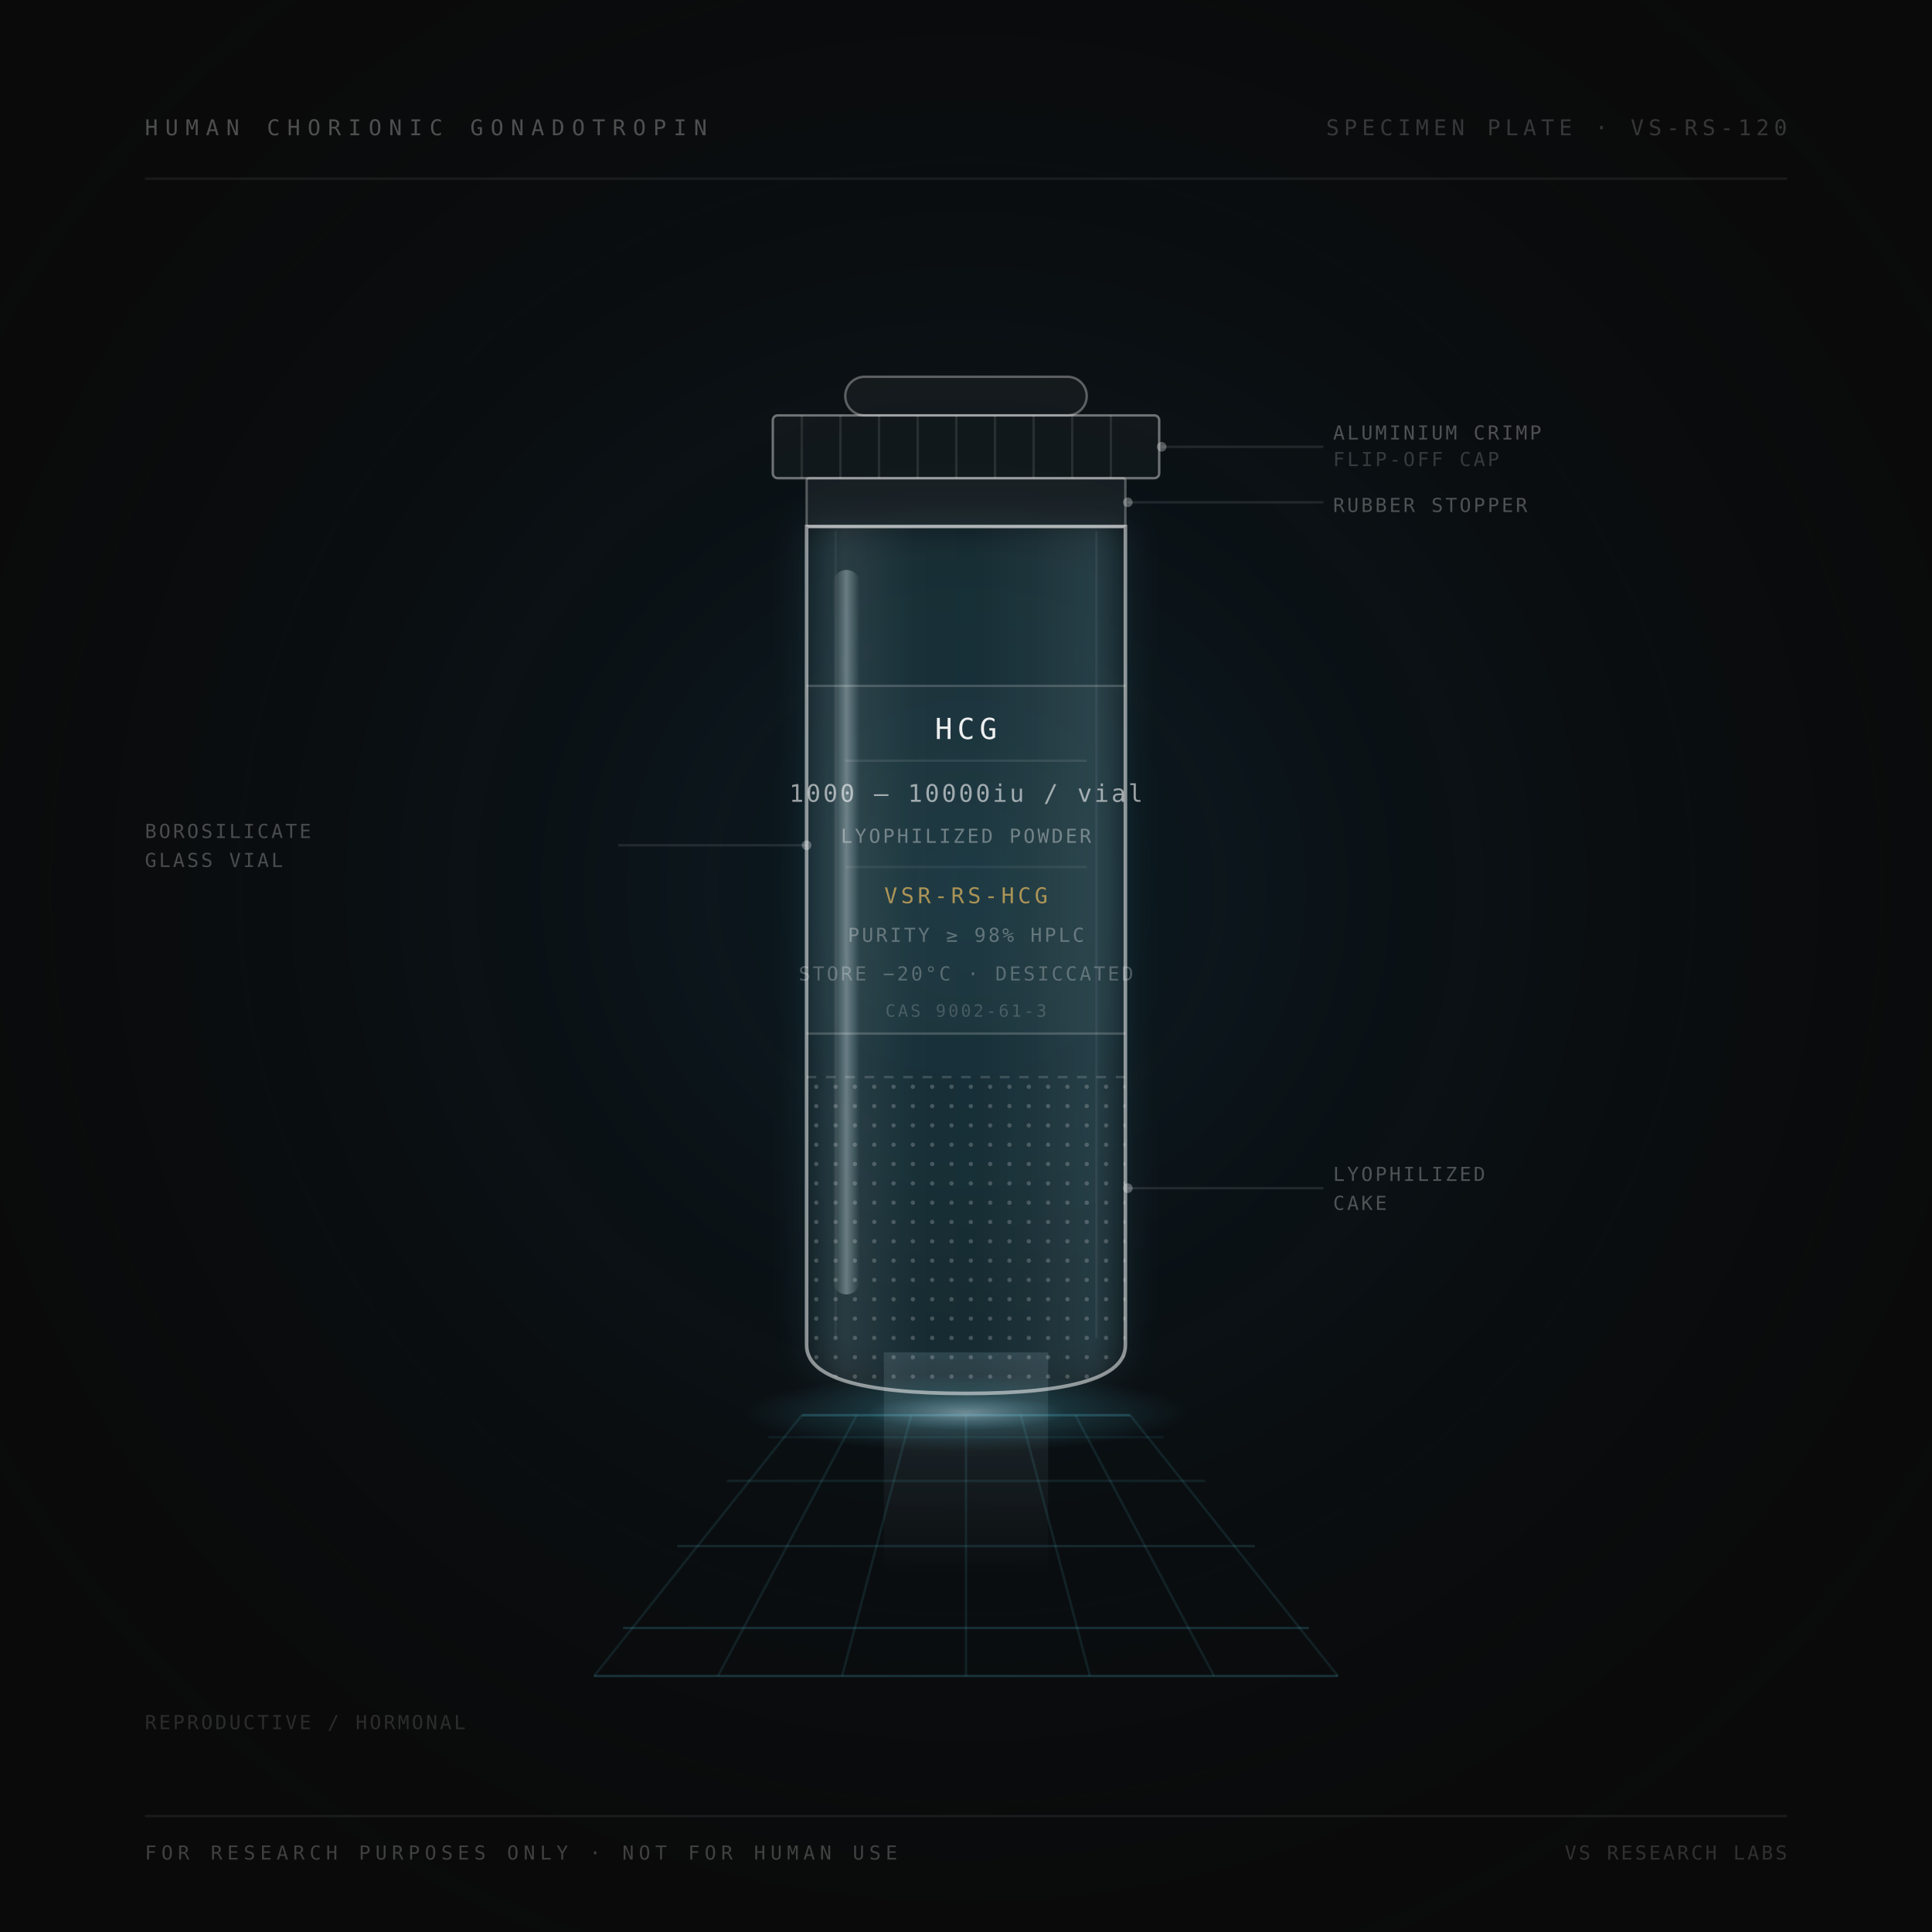
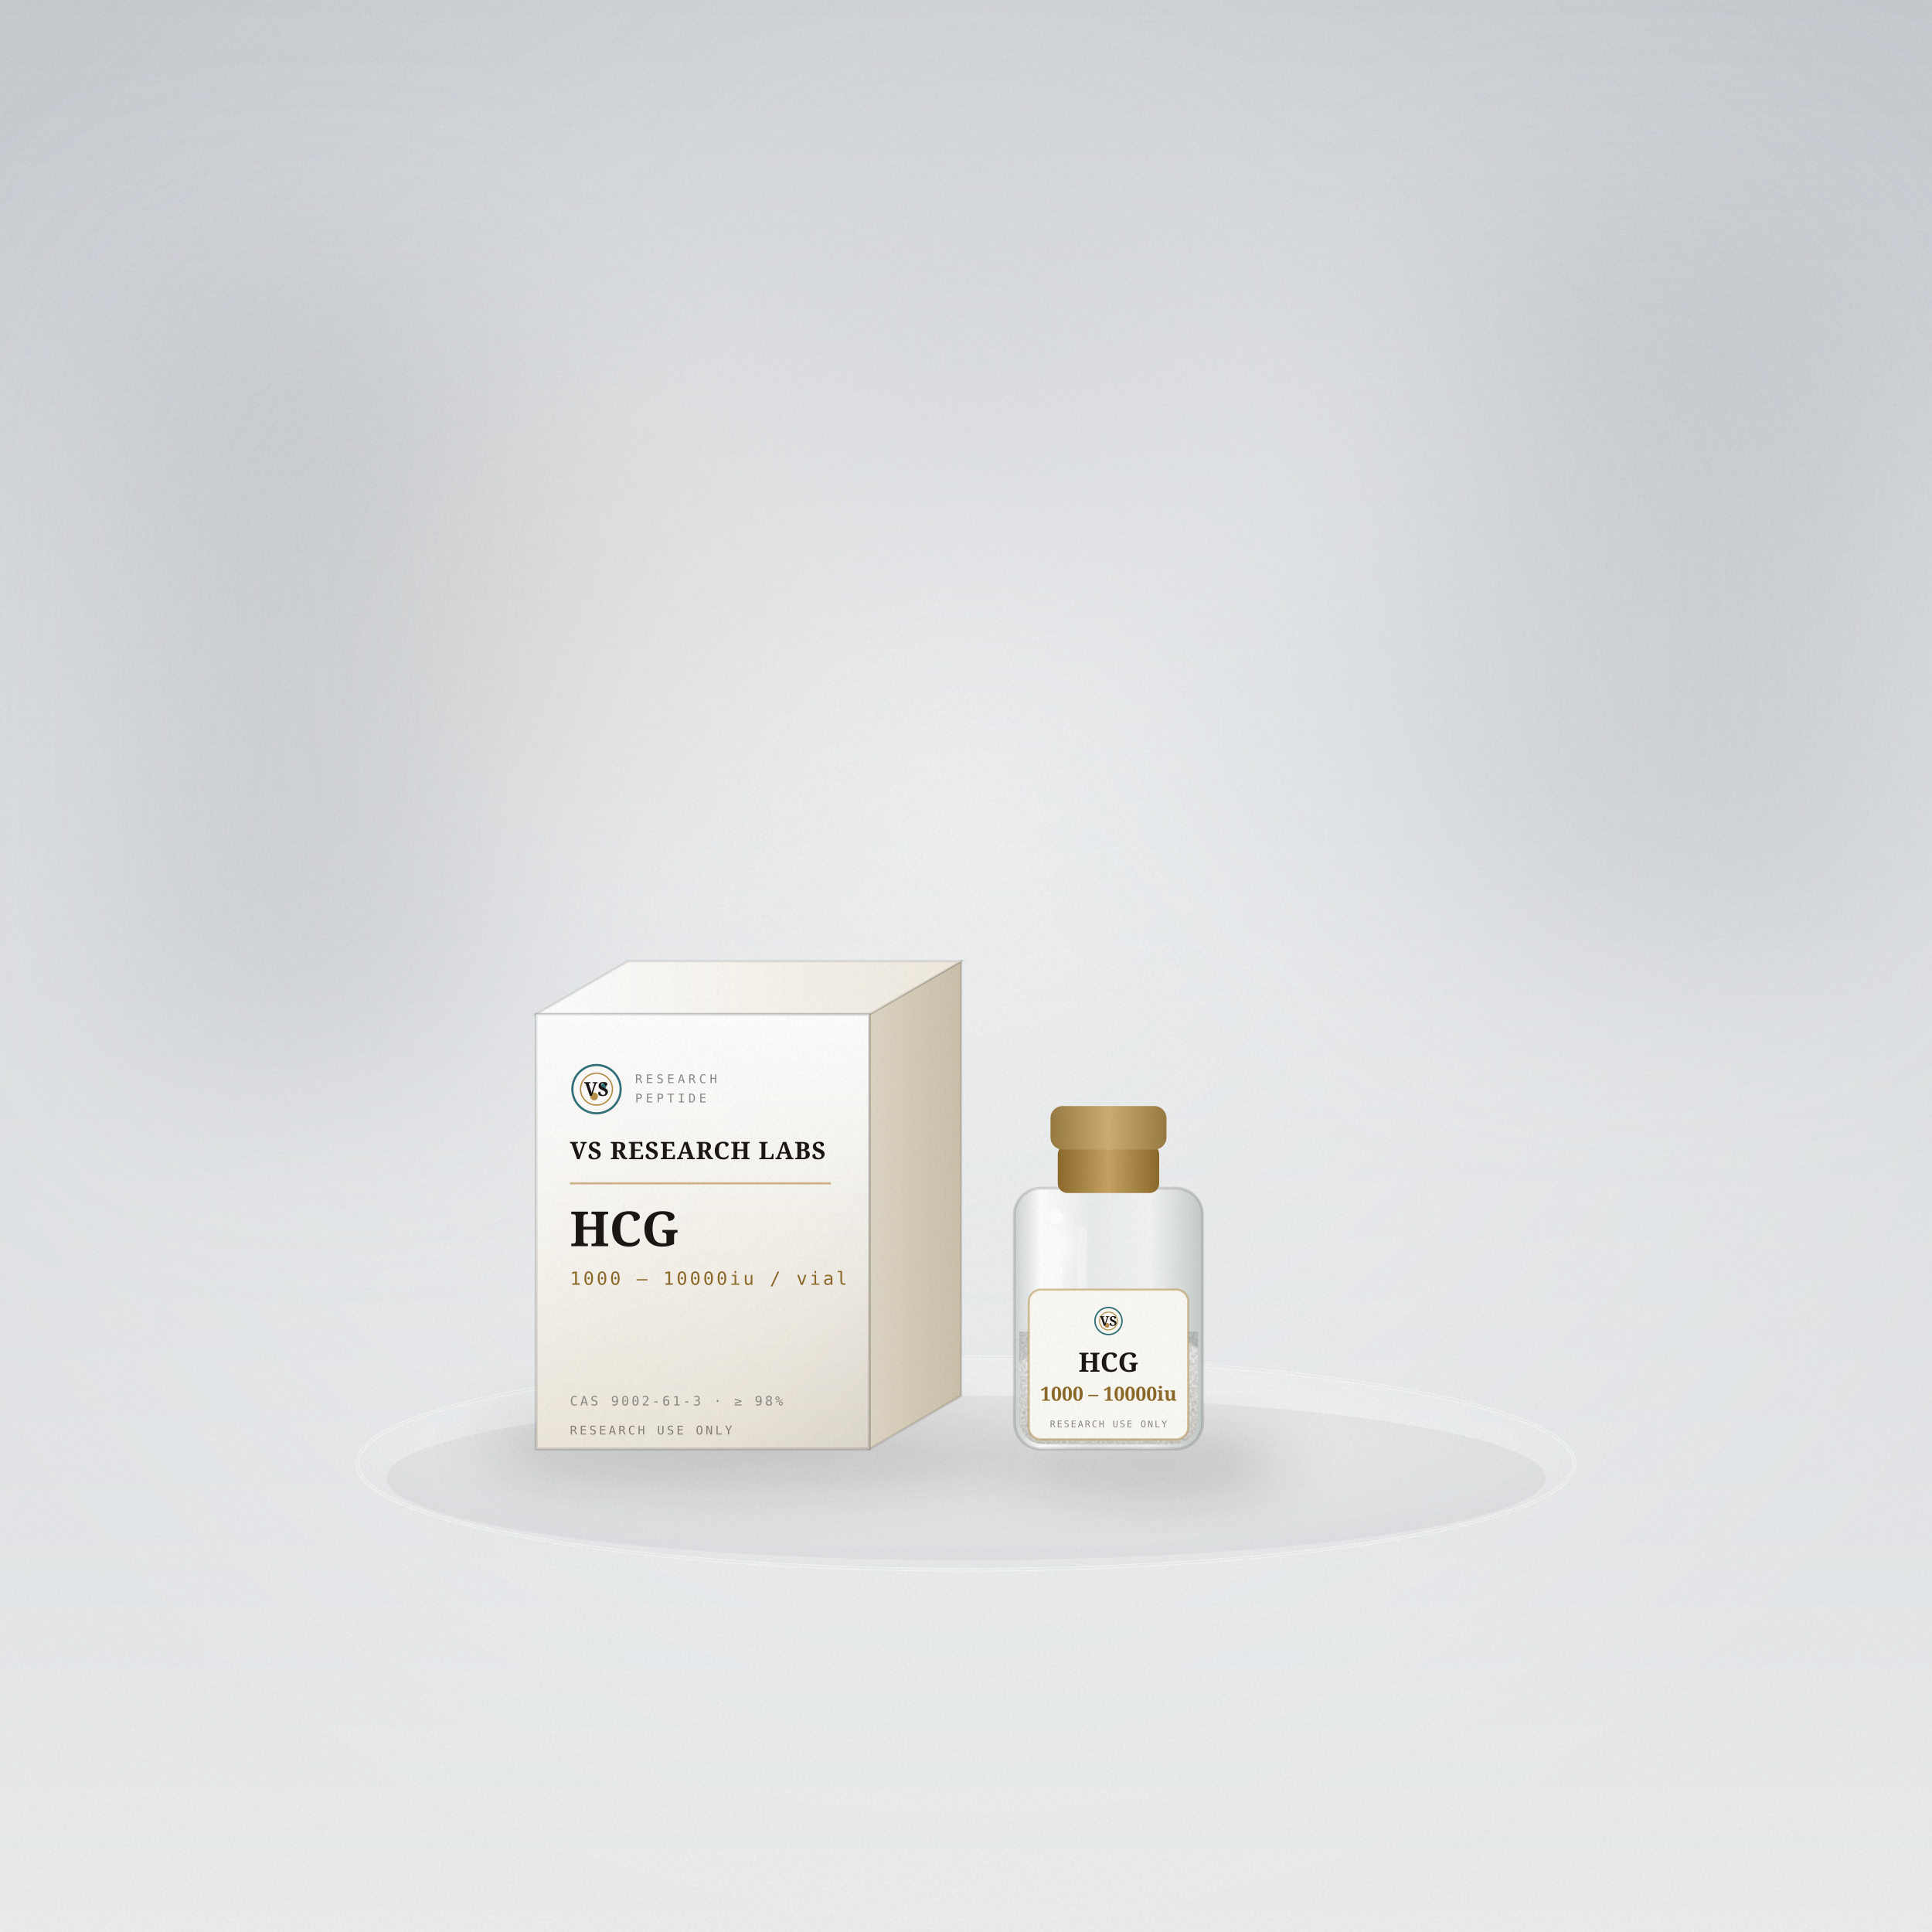
- <svg xmlns="http://www.w3.org/2000/svg" viewBox="0 0 800 800">
+ <svg xmlns="http://www.w3.org/2000/svg" viewBox="0 0 800 800" width="800" height="800" role="img" aria-label="HCG 1000 – 10000iu — research carton and vial">
  <defs>
-     <pattern id="lyoDots" width="8" height="8" patternUnits="userSpaceOnUse">
-       <circle cx="2" cy="2" r="0.9" fill="rgba(255,255,255,0.2)" />
-     </pattern>
-     <clipPath id="vialFill">
-       <path d="M333 446 L333 557 Q333 576 400 576 Q467 576 467 557 L467 446 Z" />
+     <linearGradient id="lab" x1="0" y1="0" x2="0" y2="1">
+       <stop offset="0" stop-color="#C7CCD1" />
+       <stop offset="0.5" stop-color="#DCE0E3" />
+       <stop offset="1" stop-color="#ECEEEF" />
+     </linearGradient>
+     <radialGradient id="key" cx="50%" cy="42%" r="60%">
+       <stop offset="0" stop-color="#FFFFFF" stop-opacity="0.6" />
+       <stop offset="1" stop-color="#FFFFFF" stop-opacity="0" />
+     </radialGradient>
+     <filter id="blurXl" x="-60%" y="-60%" width="220%" height="220%">
+       <feGaussianBlur stdDeviation="42" />
+     </filter>
+     <filter id="shadow" x="-70%" y="-70%" width="240%" height="240%">
+       <feGaussianBlur stdDeviation="12" />
+     </filter>
+     <radialGradient id="disc" cx="50%" cy="38%" r="70%">
+       <stop offset="0" stop-color="#FFFFFF" stop-opacity="0.85" />
+       <stop offset="0.7" stop-color="#EDEFF1" stop-opacity="0.5" />
+       <stop offset="1" stop-color="#D7DBDE" stop-opacity="0.35" />
+     </radialGradient>
+     <linearGradient id="boxFront" x1="0" y1="0" x2="0" y2="1">
+       <stop offset="0" stop-color="#FFFFFF" />
+       <stop offset="1" stop-color="#EEE8DB" />
+     </linearGradient>
+     <linearGradient id="boxTop" x1="0" y1="0" x2="1" y2="0">
+       <stop offset="0" stop-color="#FFFFFF" />
+       <stop offset="1" stop-color="#F1EBDF" />
+     </linearGradient>
+     <linearGradient id="boxSide" x1="0" y1="0" x2="1" y2="0">
+       <stop offset="0" stop-color="#DED6C4" />
+       <stop offset="1" stop-color="#CBC1AB" />
+     </linearGradient>
+     <linearGradient id="boxDiag" x1="0" y1="0" x2="1" y2="1">
+       <stop offset="0" stop-color="#FFFFFF" stop-opacity="0.5" />
+       <stop offset="0.5" stop-color="#FFFFFF" stop-opacity="0" />
+       <stop offset="1" stop-color="#1A1714" stop-opacity="0.08" />
+     </linearGradient>
+     <linearGradient id="glass" x1="0" y1="0" x2="1" y2="0">
+       <stop offset="0" stop-color="#C9D0CF" stop-opacity="0.85" />
+       <stop offset="0.14" stop-color="#FFFFFF" stop-opacity="0.95" />
+       <stop offset="0.4" stop-color="#E9EEEC" stop-opacity="0.7" />
+       <stop offset="0.72" stop-color="#F4F7F5" stop-opacity="0.8" />
+       <stop offset="1" stop-color="#BEC6C4" stop-opacity="0.85" />
+     </linearGradient>
+     <linearGradient id="powder" x1="0" y1="0" x2="0" y2="1">
+       <stop offset="0" stop-color="#FFFFFF" />
+       <stop offset="1" stop-color="#E4E2DB" />
+     </linearGradient>
+     <filter id="grain">
+       <feTurbulence type="fractalNoise" baseFrequency="0.9" numOctaves="2" seed="7" result="n" />
+       <feColorMatrix in="n" type="matrix" values="0 0 0 0 0  0 0 0 0 0  0 0 0 0 0  0 0 0 0.6 0" />
+     </filter>
+     <filter id="film" x="0" y="0" width="100%" height="100%">
+       <feTurbulence type="fractalNoise" baseFrequency="0.85" numOctaves="2" seed="3" result="n" />
+       <feColorMatrix in="n" type="matrix" values="0 0 0 0 0  0 0 0 0 0  0 0 0 0 0  0 0 0 0.05 0" />
+     </filter>
+     <radialGradient id="spec" cx="50%" cy="50%" r="50%">
+       <stop offset="0" stop-color="#FFFFFF" stop-opacity="0.95" />
+       <stop offset="0.5" stop-color="#FFFFFF" stop-opacity="0.22" />
+       <stop offset="1" stop-color="#FFFFFF" stop-opacity="0" />
+     </radialGradient>
+     <linearGradient id="cap" x1="0" y1="0" x2="1" y2="0">
+       <stop offset="0" stop-color="#8C6A2A" />
+       <stop offset="0.5" stop-color="#C7A463" />
+       <stop offset="1" stop-color="#8C6A2A" />
+     </linearGradient>
+     <clipPath id="vialclip">
+       <rect x="2" y="42" width="74" height="104" rx="10" />
    </clipPath>
-     <radialGradient id="bgDepth" cx="0.5" cy="0.46" r="0.62">
-       <stop offset="0" stop-color="#0e2a38" stop-opacity="0.55" />
-       <stop offset="0.55" stop-color="#0a1822" stop-opacity="0.28" />
-       <stop offset="1" stop-color="#0a0a0a" stop-opacity="0" />
-     </radialGradient>
-     <radialGradient id="floorPool" cx="0.5" cy="0.5" r="0.5">
-       <stop offset="0" stop-color="#bfeffd" stop-opacity="0.5" />
-       <stop offset="0.45" stop-color="#5EDDF6" stop-opacity="0.16" />
-       <stop offset="1" stop-color="#5EDDF6" stop-opacity="0" />
-     </radialGradient>
-     <linearGradient id="glassBody" x1="0" y1="0" x2="1" y2="0">
-       <stop offset="0" stop-color="#ffffff" stop-opacity="0.02" />
-       <stop offset="0.12" stop-color="#ffffff" stop-opacity="0.085" />
-       <stop offset="0.34" stop-color="#ffffff" stop-opacity="0.015" />
-       <stop offset="0.52" stop-color="#ffffff" stop-opacity="0.008" />
-       <stop offset="0.72" stop-color="#ffffff" stop-opacity="0.04" />
-       <stop offset="0.9" stop-color="#cdeefb" stop-opacity="0.09" />
-       <stop offset="1" stop-color="#ffffff" stop-opacity="0.02" />
-     </linearGradient>
-     <linearGradient id="spec" x1="0" y1="0" x2="1" y2="0">
-       <stop offset="0" stop-color="#eafdff" stop-opacity="0" />
-       <stop offset="0.5" stop-color="#eafdff" stop-opacity="0.55" />
-       <stop offset="1" stop-color="#eafdff" stop-opacity="0" />
-     </linearGradient>
-     <linearGradient id="reflFade" x1="0" y1="0" x2="0" y2="1">
-       <stop offset="0" stop-color="#cdeefb" stop-opacity="0.13" />
-       <stop offset="1" stop-color="#cdeefb" stop-opacity="0" />
-     </linearGradient>
-     <filter id="vglow" x="-60%" y="-60%" width="220%" height="220%">
-       <feGaussianBlur stdDeviation="7" />
-     </filter>
  </defs>
-   <rect width="800" height="800" fill="#0a0a0a" />
-   <rect width="800" height="800" fill="url(#bgDepth)" />
-   <line x1="60" y1="74" x2="740" y2="74" stroke="rgba(255,255,255,0.07)" stroke-width="1" />
-   <text x="60" y="56" font-family="monospace" font-size="9" fill="rgba(255,255,255,0.28)" letter-spacing="3">HUMAN CHORIONIC GONADOTROPIN</text>
-   <text x="740" y="56" font-family="monospace" font-size="9" fill="rgba(255,255,255,0.18)" letter-spacing="2" text-anchor="end">SPECIMEN PLATE · VS-RS-120</text>
-   <g class="pad">
-     <line x1="332" y1="586" x2="468" y2="586" stroke="#5EDDF6" stroke-opacity="0.22" stroke-width="1" />
-     <line x1="332.0" y1="586" x2="246.0" y2="694" stroke="#5EDDF6" stroke-opacity="0.10" stroke-width="1" />
-     <line x1="354.7" y1="586" x2="297.3" y2="694" stroke="#5EDDF6" stroke-opacity="0.10" stroke-width="1" />
-     <line x1="377.3" y1="586" x2="348.7" y2="694" stroke="#5EDDF6" stroke-opacity="0.10" stroke-width="1" />
-     <line x1="400.0" y1="586" x2="400.0" y2="694" stroke="#5EDDF6" stroke-opacity="0.10" stroke-width="1" />
-     <line x1="422.7" y1="586" x2="451.3" y2="694" stroke="#5EDDF6" stroke-opacity="0.10" stroke-width="1" />
-     <line x1="445.3" y1="586" x2="502.7" y2="694" stroke="#5EDDF6" stroke-opacity="0.10" stroke-width="1" />
-     <line x1="468.0" y1="586" x2="554.0" y2="694" stroke="#5EDDF6" stroke-opacity="0.10" stroke-width="1" />
-     <line x1="318.2" y1="595.1" x2="481.8" y2="595.1" stroke="#5EDDF6" stroke-opacity="0.071" stroke-width="1" />
-     <line x1="301.0" y1="613.2" x2="499.0" y2="613.2" stroke="#5EDDF6" stroke-opacity="0.097" stroke-width="1" />
-     <line x1="280.4" y1="640.2" x2="519.6" y2="640.2" stroke="#5EDDF6" stroke-opacity="0.128" stroke-width="1" />
-     <line x1="258.0" y1="674.1" x2="542.0" y2="674.1" stroke="#5EDDF6" stroke-opacity="0.162" stroke-width="1" />
-     <line x1="246.0" y1="694.0" x2="554.0" y2="694.0" stroke="#5EDDF6" stroke-opacity="0.180" stroke-width="1" />
+   <rect width="800" height="800" fill="url(#lab)" />
+   <g filter="url(#blurXl)" opacity="0.6">
+     <rect x="60" y="120" width="150" height="320" rx="16" fill="#AEB4BA" />
+     <rect x="600" y="90" width="170" height="300" rx="16" fill="#B4BABF" />
+     <rect x="330" y="70" width="150" height="160" rx="14" fill="#C2C7CC" />
+     <circle cx="250" cy="250" r="70" fill="#C7A463" opacity="0.25" />
+     <circle cx="560" cy="300" r="64" fill="#62A0A6" opacity="0.22" />
  </g>
-   <path d="M334 218 L334 557 Q334 577 400 577 Q466 577 466 557 L466 218 Z" fill="#5EDDF6" opacity="0.12" filter="url(#vglow)" />
-   <ellipse cx="400" cy="585" rx="92" ry="16" fill="url(#floorPool)" />
-   <rect x="366" y="560" width="68" height="92" fill="url(#reflFade)" />
-   <rect x="350" y="156" width="100" height="16" rx="8" fill="rgba(255,255,255,0.04)" stroke="rgba(255,255,255,0.32)" stroke-width="1" />
-   <rect x="320" y="172" width="160" height="26" rx="2" fill="rgba(255,255,255,0.03)" stroke="rgba(255,255,255,0.4)" stroke-width="1" />
-   <line x1="332" y1="172" x2="332" y2="198" stroke="rgba(255,255,255,0.1)" stroke-width="1" />
-   <line x1="348" y1="172" x2="348" y2="198" stroke="rgba(255,255,255,0.1)" stroke-width="1" />
-   <line x1="364" y1="172" x2="364" y2="198" stroke="rgba(255,255,255,0.1)" stroke-width="1" />
-   <line x1="380" y1="172" x2="380" y2="198" stroke="rgba(255,255,255,0.1)" stroke-width="1" />
-   <line x1="396" y1="172" x2="396" y2="198" stroke="rgba(255,255,255,0.1)" stroke-width="1" />
-   <line x1="412" y1="172" x2="412" y2="198" stroke="rgba(255,255,255,0.1)" stroke-width="1" />
-   <line x1="428" y1="172" x2="428" y2="198" stroke="rgba(255,255,255,0.1)" stroke-width="1" />
-   <line x1="444" y1="172" x2="444" y2="198" stroke="rgba(255,255,255,0.1)" stroke-width="1" />
-   <line x1="460" y1="172" x2="460" y2="198" stroke="rgba(255,255,255,0.1)" stroke-width="1" />
-   <rect x="334" y="198" width="132" height="20" rx="1" fill="rgba(255,255,255,0.06)" stroke="rgba(255,255,255,0.28)" stroke-width="1" />
-   <path d="M334 218 L334 557 Q334 577 400 577 Q466 577 466 557 L466 218 Z" fill="url(#glassBody)" stroke="rgba(255,255,255,0.52)" stroke-width="1.5" />
-   <rect x="345" y="236" width="11" height="300" rx="5.5" fill="url(#spec)" opacity="0.6" />
-   <line x1="346" y1="220" x2="346" y2="554" stroke="rgba(255,255,255,0.05)" stroke-width="1" />
-   <line x1="454" y1="220" x2="454" y2="554" stroke="rgba(255,255,255,0.06)" stroke-width="1" />
-   <line x1="334" y1="446" x2="466" y2="446" stroke="rgba(255,255,255,0.16)" stroke-width="1" stroke-dasharray="4,4" />
-   <rect x="334" y="447" width="132" height="128" fill="url(#lyoDots)" clip-path="url(#vialFill)" />
-   <rect x="334" y="284" width="132" height="144" fill="rgba(255,255,255,0.025)" />
-   <line x1="334" y1="284" x2="466" y2="284" stroke="rgba(255,255,255,0.18)" stroke-width="1" />
-   <line x1="334" y1="428" x2="466" y2="428" stroke="rgba(255,255,255,0.18)" stroke-width="1" />
-   <text x="400" y="306" font-family="monospace" font-size="12" font-weight="500" fill="rgba(255,255,255,0.92)" letter-spacing="2" text-anchor="middle">HCG</text>
-   <line x1="350" y1="315" x2="450" y2="315" stroke="rgba(255,255,255,0.09)" stroke-width="1" />
-   <text x="400" y="332" font-family="monospace" font-size="10" fill="rgba(255,255,255,0.58)" letter-spacing="1" text-anchor="middle">1000 – 10000iu / vial</text>
-   <text x="400" y="349" font-family="monospace" font-size="8" fill="rgba(255,255,255,0.36)" letter-spacing="1" text-anchor="middle">LYOPHILIZED POWDER</text>
-   <line x1="350" y1="359" x2="450" y2="359" stroke="rgba(255,255,255,0.07)" stroke-width="1" />
-   <text x="400" y="374" font-family="monospace" font-size="9" fill="#C4A35A" letter-spacing="1.5" text-anchor="middle" opacity="0.85">VSR-RS-HCG</text>
-   <text x="400" y="390" font-family="monospace" font-size="8" fill="rgba(255,255,255,0.3)" letter-spacing="1" text-anchor="middle">PURITY ≥ 98% HPLC</text>
-   <text x="400" y="406" font-family="monospace" font-size="8" fill="rgba(255,255,255,0.26)" letter-spacing="1" text-anchor="middle">STORE −20°C · DESICCATED</text>
-   <text x="400" y="421" font-family="monospace" font-size="7" fill="rgba(255,255,255,0.18)" letter-spacing="1" text-anchor="middle">CAS 9002-61-3</text>
-   <line x1="481" y1="185" x2="548" y2="185" stroke="rgba(255,255,255,0.1)" stroke-width="1" />
-   <circle cx="481" cy="185" r="2" fill="rgba(255,255,255,0.3)" />
-   <text x="552" y="182" font-family="monospace" font-size="8" fill="rgba(255,255,255,0.28)" letter-spacing="1">ALUMINIUM CRIMP</text>
-   <text x="552" y="193" font-family="monospace" font-size="8" fill="rgba(255,255,255,0.18)" letter-spacing="1">FLIP-OFF CAP</text>
-   <line x1="467" y1="208" x2="548" y2="208" stroke="rgba(255,255,255,0.1)" stroke-width="1" />
-   <circle cx="467" cy="208" r="2" fill="rgba(255,255,255,0.3)" />
-   <text x="552" y="212" font-family="monospace" font-size="8" fill="rgba(255,255,255,0.28)" letter-spacing="1">RUBBER STOPPER</text>
-   <line x1="467" y1="492" x2="548" y2="492" stroke="rgba(255,255,255,0.1)" stroke-width="1" />
-   <circle cx="467" cy="492" r="2" fill="rgba(255,255,255,0.3)" />
-   <text x="552" y="489" font-family="monospace" font-size="8" fill="rgba(255,255,255,0.28)" letter-spacing="1">LYOPHILIZED</text>
-   <text x="552" y="501" font-family="monospace" font-size="8" fill="rgba(255,255,255,0.28)" letter-spacing="1">CAKE</text>
-   <line x1="334" y1="350" x2="256" y2="350" stroke="rgba(255,255,255,0.1)" stroke-width="1" />
-   <circle cx="334" cy="350" r="2" fill="rgba(255,255,255,0.3)" />
-   <text x="60" y="347" font-family="monospace" font-size="8" fill="rgba(255,255,255,0.26)" letter-spacing="1">BOROSILICATE</text>
-   <text x="60" y="359" font-family="monospace" font-size="8" fill="rgba(255,255,255,0.26)" letter-spacing="1">GLASS VIAL</text>
-   <text x="60" y="716" font-family="monospace" font-size="8" fill="rgba(255,255,255,0.14)" letter-spacing="1">REPRODUCTIVE / HORMONAL</text>
-   <line x1="60" y1="752" x2="740" y2="752" stroke="rgba(255,255,255,0.07)" stroke-width="1" />
-   <text x="60" y="770" font-family="monospace" font-size="8" fill="rgba(255,255,255,0.22)" letter-spacing="2">FOR RESEARCH PURPOSES ONLY · NOT FOR HUMAN USE</text>
-   <text x="740" y="770" font-family="monospace" font-size="8" fill="rgba(255,255,255,0.16)" letter-spacing="1" text-anchor="end">VS RESEARCH LABS</text>
+   <rect width="800" height="800" fill="url(#key)" />
+   <ellipse cx="400" cy="606" rx="252" ry="44" fill="url(#disc)" />
+   <ellipse cx="400" cy="606" rx="252" ry="44" fill="none" stroke="#FFFFFF" stroke-opacity="0.8" stroke-width="1.4" />
+   <ellipse cx="400" cy="606" rx="252" ry="44" fill="none" stroke="#1A1714" stroke-opacity="0.06" stroke-width="1" />
+   <ellipse cx="400" cy="612" rx="240" ry="34" fill="#1A1714" opacity="0.05" />
+   <ellipse cx="318" cy="600" rx="118" ry="16" fill="#1A1714" opacity="0.18" filter="url(#shadow)" />
+   <ellipse cx="476" cy="606" rx="56" ry="12" fill="#1A1714" opacity="0.2" filter="url(#shadow)" />
+   <g>
+     <polygon points="360,420 398,398 398,578 360,600" fill="url(#boxSide)" stroke="#1A1714" stroke-opacity="0.13" stroke-width="1" />
+     <polygon points="222,420 260,398 398,398 360,420" fill="url(#boxTop)" stroke="#1A1714" stroke-opacity="0.1" stroke-width="1" />
+     <rect x="222" y="420" width="138" height="180" fill="url(#boxFront)" stroke="#1A1714" stroke-opacity="0.15" stroke-width="1.2" />
+     <rect x="222" y="420" width="138" height="180" fill="url(#boxDiag)" />
+     <g transform="translate(236,440)">
+       <g transform="translate(11,11)">
+         <circle r="10" fill="none" stroke="#34727A" stroke-width="0.9" />
+         <circle r="6.6" fill="none" stroke="#B5904B" stroke-width="0.55" />
+         <circle cx="-1" cy="3" r="1.6" fill="#B5904B" />
+         <circle cx="3" cy="-1.3" r="1.1" fill="#34727A" />
+         <text y="2.8" text-anchor="middle" font-family="'Cormorant Garamond',serif" font-weight="600" font-size="8" fill="#1A1714">VS</text>
+       </g>
+       <text x="27" y="8.5" font-family="'IBM Plex Mono',monospace" font-size="5" letter-spacing="1.4" fill="#1A1714" opacity="0.5">RESEARCH</text>
+       <text x="27" y="16.5" font-family="'IBM Plex Mono',monospace" font-size="5" letter-spacing="1.4" fill="#1A1714" opacity="0.5">PEPTIDE</text>
+       <text x="0" y="40" font-family="'Cormorant Garamond',serif" font-weight="700" font-size="10" letter-spacing="0.4" fill="#1A1714">VS RESEARCH LABS</text>
+       <line x1="0" y1="50" x2="108" y2="50" stroke="#B5904B" stroke-opacity="0.6" stroke-width="0.9" />
+       <text x="0" y="76" font-family="'Cormorant Garamond',serif" font-weight="600" font-size="20" fill="#1A1714">HCG</text>
+       <text x="0" y="92" font-family="'IBM Plex Mono',monospace" font-size="7.5" letter-spacing="1" fill="#8C6A2A">1000 – 10000iu / vial</text>
+       <text x="0" y="142" font-family="'IBM Plex Mono',monospace" font-size="5.4" letter-spacing="1" fill="#1A1714" opacity="0.45">CAS 9002-61-3 · ≥ 98%</text>
+       <text x="0" y="154" font-family="'IBM Plex Mono',monospace" font-size="5" letter-spacing="1" fill="#1A1714" opacity="0.5">RESEARCH USE ONLY</text>
+     </g>
+   </g>
+   <g transform="translate(420,452)">
+     <rect x="0" y="40" width="78" height="108" rx="11" fill="url(#glass)" stroke="#1A1714" stroke-opacity="0.14" stroke-width="1.2" />
+     <g clip-path="url(#vialclip)">
+       <path d="M2 112 q14 -10 26 -4 q12 6 24 -2 q14 -8 26 2 V148 H2 Z" fill="url(#powder)" />
+       <rect x="2" y="104" width="74" height="44" fill="#FFFFFF" filter="url(#grain)" opacity="0.4" />
+       <path d="M2 112 q14 -10 26 -4 q12 6 24 -2 q14 -8 26 2" fill="none" stroke="#CFCCC2" stroke-width="0.8" opacity="0.7" />
+     </g>
+     <rect x="11" y="56" width="9" height="78" rx="4" fill="#FFFFFF" opacity="0.7" />
+     <rect x="26" y="56" width="4" height="70" rx="2" fill="#FFFFFF" opacity="0.35" />
+     <ellipse cx="20" cy="64" rx="12" ry="26" fill="url(#spec)" opacity="0.85" />
+     <circle cx="17" cy="52" r="3.2" fill="#FFFFFF" opacity="0.9" />
+     <rect x="18" y="22" width="42" height="20" rx="4" fill="url(#cap)" />
+     <rect x="15" y="6" width="48" height="18" rx="5" fill="url(#cap)" />
+     <rect x="15" y="6" width="48" height="18" rx="5" fill="#FFFFFF" opacity="0.12" />
+     <rect x="6" y="82" width="66" height="62" rx="5" fill="#FCFAF5" stroke="#B5904B" stroke-opacity="0.5" stroke-width="0.9" />
+     <g transform="translate(39,95)">
+       <circle r="5.6" fill="none" stroke="#34727A" stroke-width="0.6" />
+       <circle r="3.7" fill="none" stroke="#B5904B" stroke-width="0.4" />
+       <circle cx="-0.6" cy="1.8" r="1" fill="#B5904B" />
+       <text y="2" text-anchor="middle" font-family="'Cormorant Garamond',serif" font-weight="600" font-size="5.6" fill="#1A1714">VS</text>
+     </g>
+     <text x="39" y="116" text-anchor="middle" font-family="'Cormorant Garamond',serif" font-weight="600" font-size="11" fill="#1A1714">HCG</text>
+     <text x="39" y="128" text-anchor="middle" font-family="'Cormorant Garamond',serif" font-weight="600" font-size="8" fill="#8C6A2A">1000 – 10000iu</text>
+     <text x="39" y="139" text-anchor="middle" font-family="'IBM Plex Mono',monospace" font-size="3.8" letter-spacing="0.6" fill="#1A1714" opacity="0.5">RESEARCH USE ONLY</text>
+   </g>
+   <rect width="800" height="800" filter="url(#film)" style="mix-blend-mode:multiply" opacity="0.7" />
</svg>
